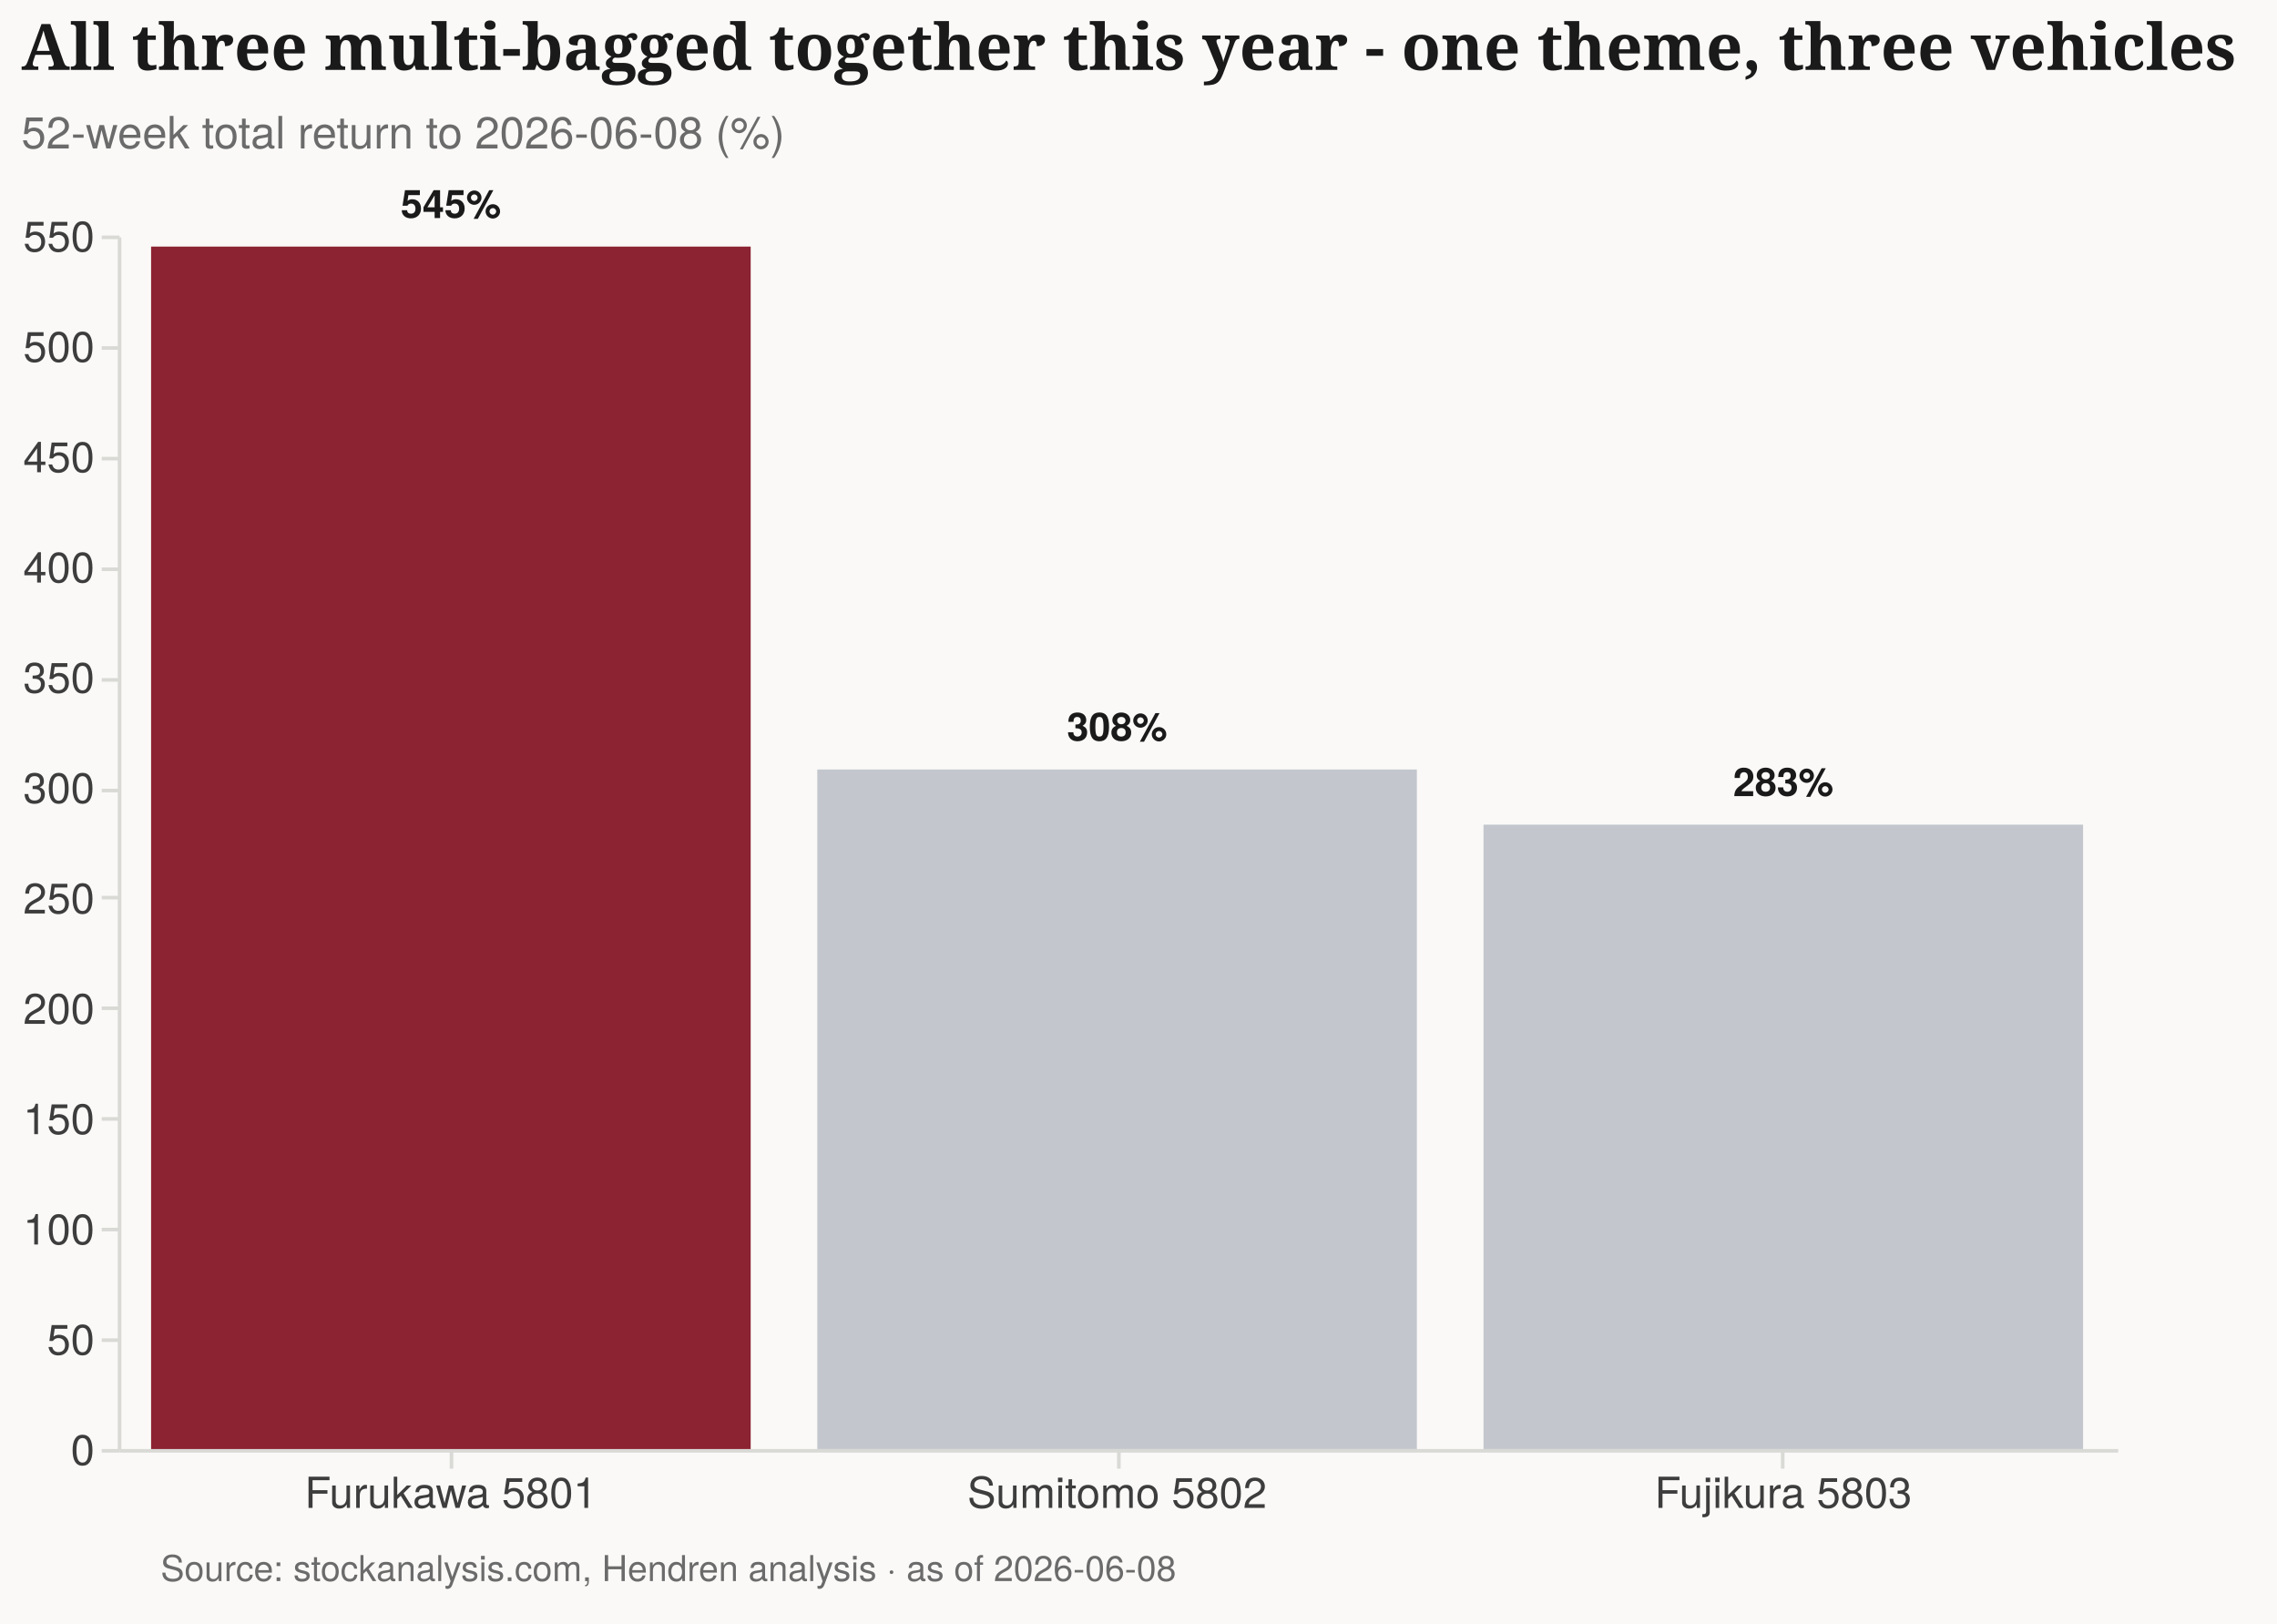
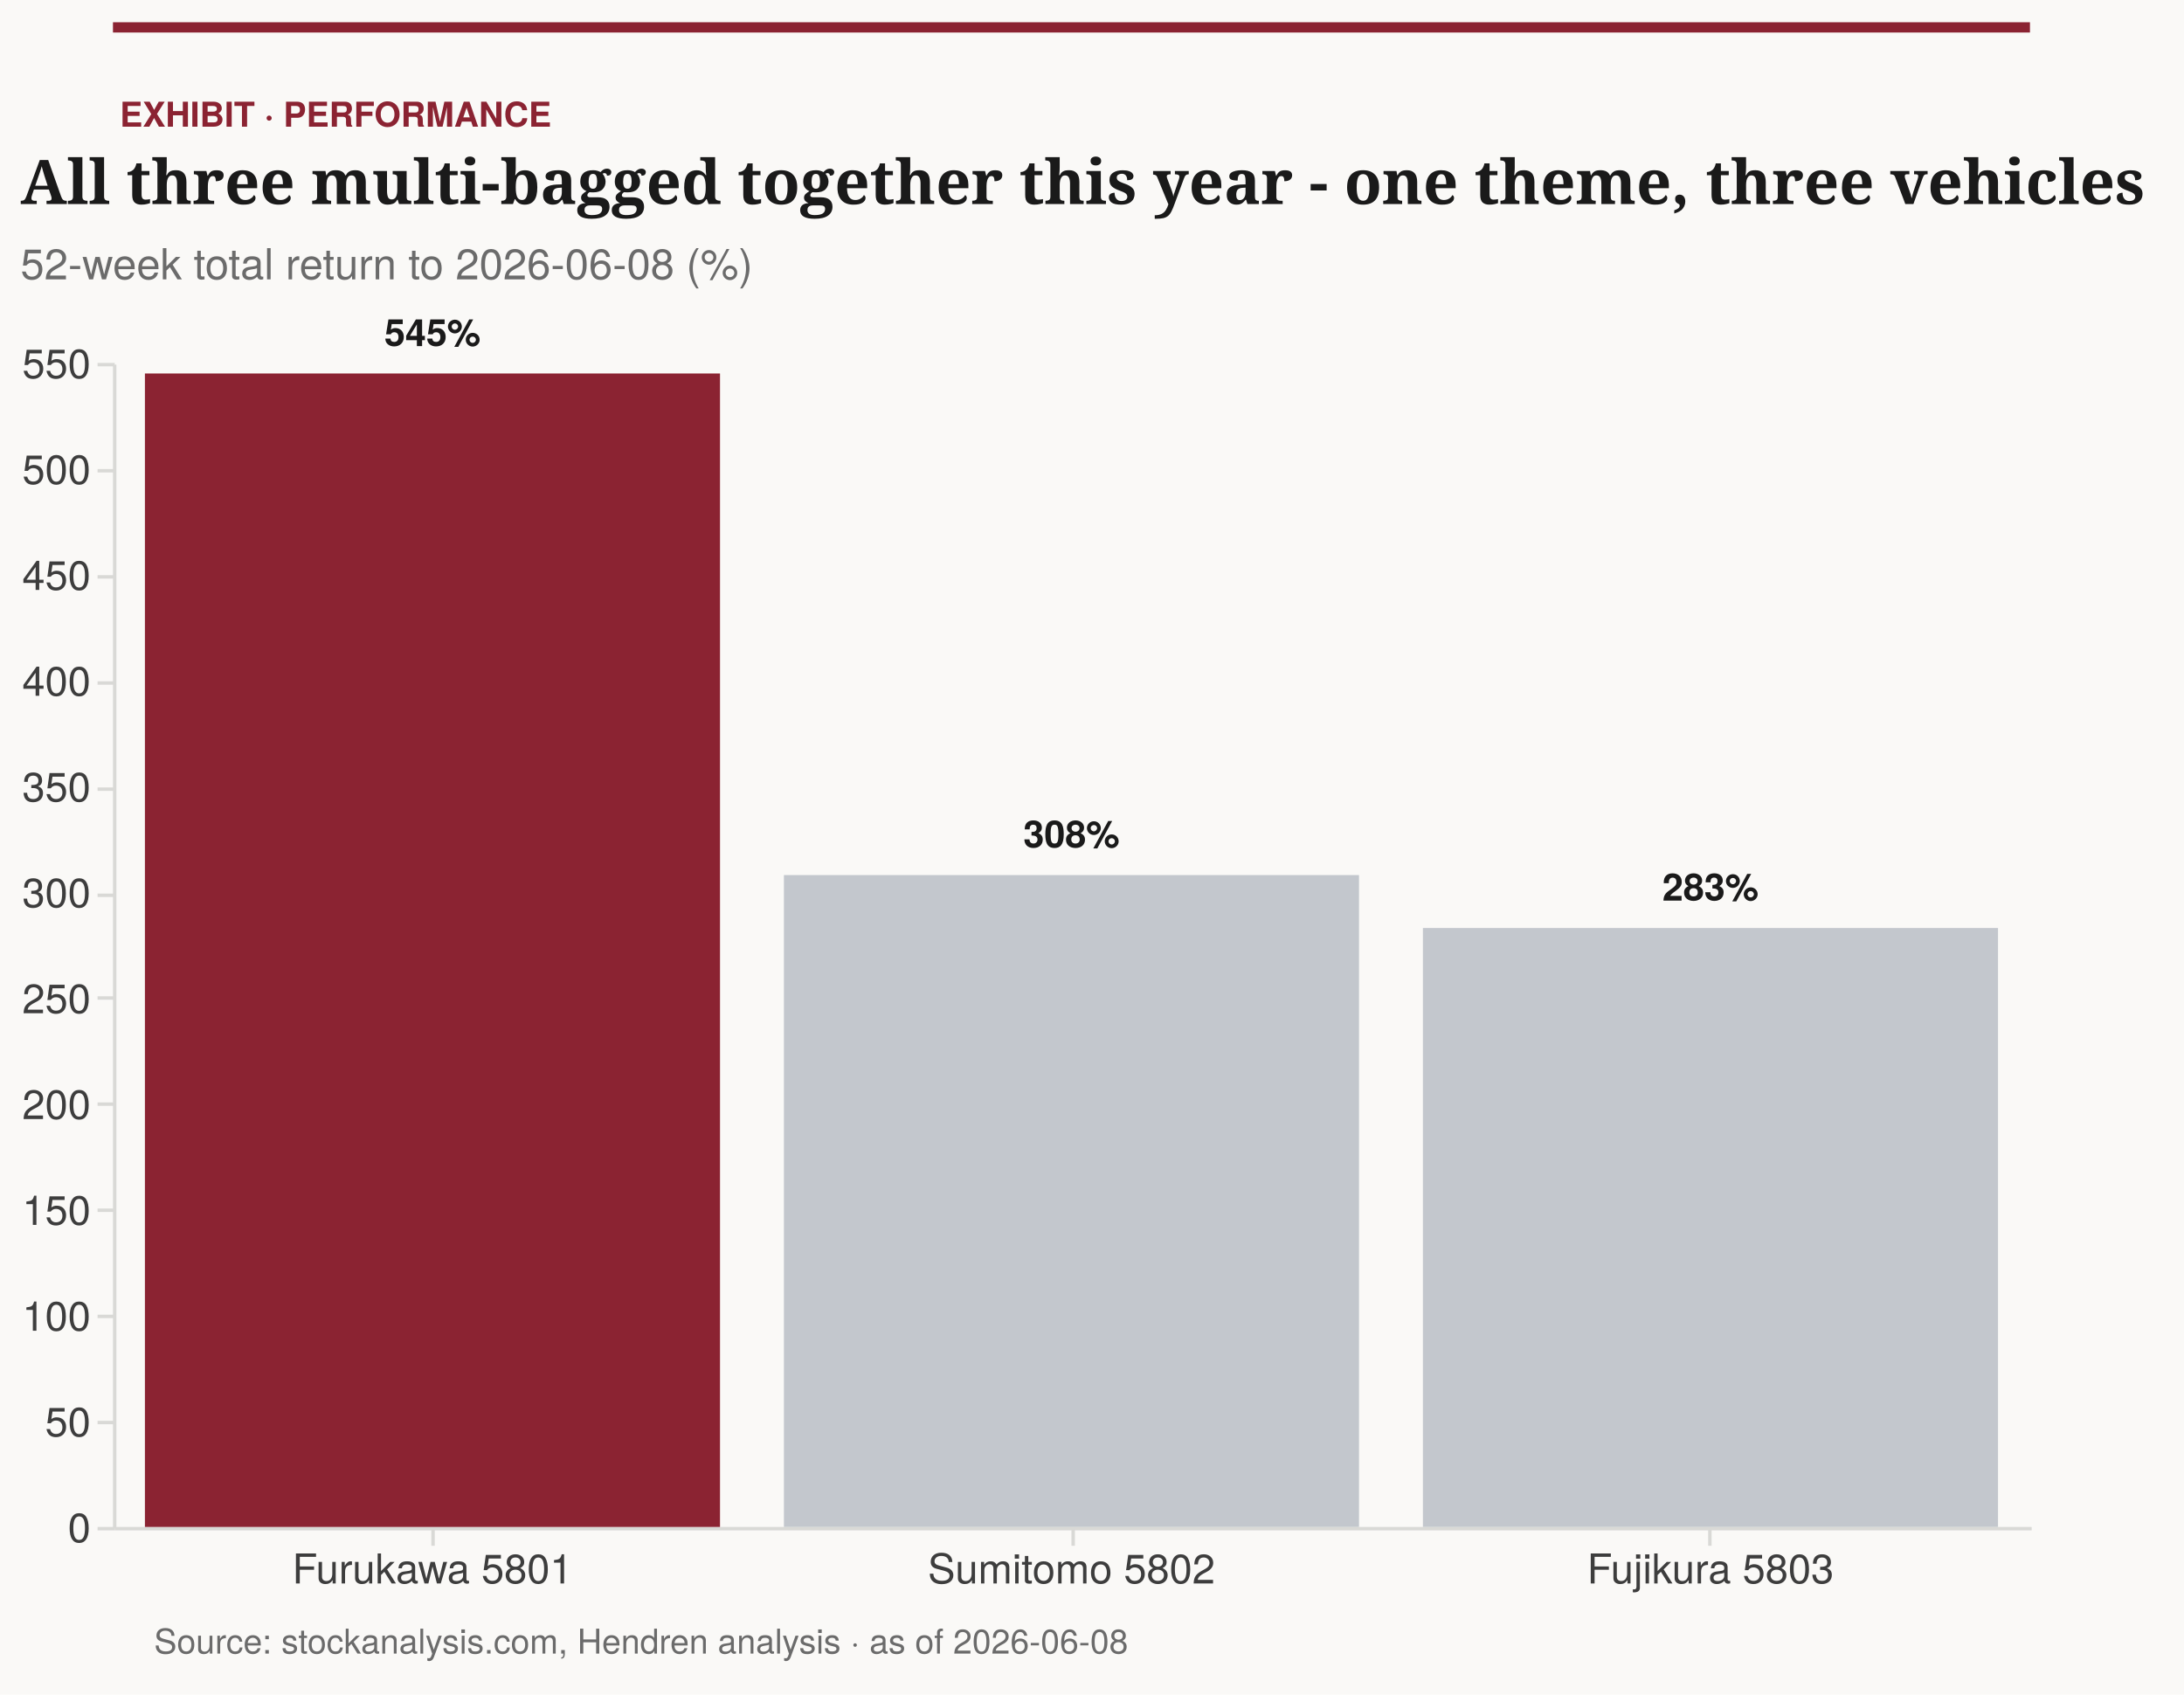
- <svg xmlns="http://www.w3.org/2000/svg" version="1.1" class="marks" width="638" height="455" viewBox="0 0 638 455">
-   <rect width="638" height="455" fill="#faf9f7" />
-   <g fill="none" stroke-miterlimit="10" transform="translate(33,66)">
+ <svg xmlns="http://www.w3.org/2000/svg" version="1.1" class="marks" width="638" height="495" viewBox="0 0 638 495">
+   <rect width="638" height="495" fill="#faf9f7" />
+   <g fill="none" stroke-miterlimit="10" transform="translate(33,7)">
    <g class="mark-group role-frame root" role="graphics-object" aria-roledescription="group mark container">
      <g transform="translate(0,0)">
        <path class="background" aria-hidden="true" d="M0,0h0v0h0Z" />
        <g>
          <g class="mark-group role-scope concat_0_group" role="graphics-object" aria-roledescription="group mark container">
            <g transform="translate(0,0)">
+               <path class="background" aria-hidden="true" d="M0,0h560v22h-560Z" />
+               <g>
+                 <g class="mark-rule role-mark concat_0_layer_0_marks" role="graphics-symbol" aria-roledescription="rule mark container">
+                   <line transform="translate(560,1)" x2="-560" y2="0" stroke="#8B2332" stroke-width="3" />
+                 </g>
+                 <g class="mark-text role-mark concat_0_layer_1_marks" role="graphics-object" aria-roledescription="text mark container">
+                   <text text-anchor="start" transform="translate(2,30)" font-family="Helvetica Neue" font-size="10px" font-weight="bold" fill="#8B2332">EXHIBIT · PERFORMANCE</text>
+                 </g>
+               </g>
+               <path class="foreground" aria-hidden="true" d="" display="none" />
+             </g>
+           </g>
+           <g class="mark-group role-scope concat_1_group" role="graphics-object" aria-roledescription="group mark container">
+             <g transform="translate(0,99)">
              <path class="background" aria-hidden="true" d="M0,0h560v340h-560Z" />
              <g>
                <g class="mark-group role-axis" role="graphics-symbol" aria-roledescription="axis" aria-label="X-axis for a discrete scale with 3 values: Furukawa 5801, Sumitomo 5802, Fujikura 5803">
                  <g transform="translate(0.5,340.5)">
                    <path class="background" aria-hidden="true" d="M0,0h0v0h0Z" pointer-events="none" />
                    <g>
                      <g class="mark-rule role-axis-tick" pointer-events="none">
                        <line transform="translate(93,0)" x2="0" y2="5" stroke="#D9D9D6" stroke-width="1" opacity="1" />
                        <line transform="translate(280,0)" x2="0" y2="5" stroke="#D9D9D6" stroke-width="1" opacity="1" />
                        <line transform="translate(466,0)" x2="0" y2="5" stroke="#D9D9D6" stroke-width="1" opacity="1" />
                      </g>
                      <g class="mark-text role-axis-label" pointer-events="none">
                        <text text-anchor="middle" transform="translate(92.83333,16)" font-family="Helvetica Neue" font-size="12px" fill="#3D3D3D" opacity="1">Furukawa 5801</text>
                        <text text-anchor="middle" transform="translate(279.5,16)" font-family="Helvetica Neue" font-size="12px" fill="#3D3D3D" opacity="1">Sumitomo 5802</text>
                        <text text-anchor="middle" transform="translate(466.1667,16)" font-family="Helvetica Neue" font-size="12px" fill="#3D3D3D" opacity="1">Fujikura 5803</text>
                      </g>
                      <g class="mark-rule role-axis-domain" pointer-events="none">
                        <line transform="translate(0,0)" x2="560" y2="0" stroke="#D9D9D6" stroke-width="1" opacity="1" />
                      </g>
                    </g>
                    <path class="foreground" aria-hidden="true" d="" pointer-events="none" display="none" />
                  </g>
                </g>
                <g class="mark-group role-axis" role="graphics-symbol" aria-roledescription="axis" aria-label="Y-axis for a linear scale with values from 0 to 550">
                  <g transform="translate(0.5,0.5)">
                    <path class="background" aria-hidden="true" d="M0,0h0v0h0Z" pointer-events="none" />
                    <g>
                      <g class="mark-rule role-axis-tick" pointer-events="none">
                        <line transform="translate(0,340)" x2="-5" y2="0" stroke="#D9D9D6" stroke-width="1" opacity="1" />
                        <line transform="translate(0,309)" x2="-5" y2="0" stroke="#D9D9D6" stroke-width="1" opacity="1" />
                        <line transform="translate(0,278)" x2="-5" y2="0" stroke="#D9D9D6" stroke-width="1" opacity="1" />
                        <line transform="translate(0,247)" x2="-5" y2="0" stroke="#D9D9D6" stroke-width="1" opacity="1" />
                        <line transform="translate(0,216)" x2="-5" y2="0" stroke="#D9D9D6" stroke-width="1" opacity="1" />
                        <line transform="translate(0,185)" x2="-5" y2="0" stroke="#D9D9D6" stroke-width="1" opacity="1" />
                        <line transform="translate(0,155)" x2="-5" y2="0" stroke="#D9D9D6" stroke-width="1" opacity="1" />
                        <line transform="translate(0,124)" x2="-5" y2="0" stroke="#D9D9D6" stroke-width="1" opacity="1" />
                        <line transform="translate(0,93)" x2="-5" y2="0" stroke="#D9D9D6" stroke-width="1" opacity="1" />
                        <line transform="translate(0,62)" x2="-5" y2="0" stroke="#D9D9D6" stroke-width="1" opacity="1" />
                        <line transform="translate(0,31)" x2="-5" y2="0" stroke="#D9D9D6" stroke-width="1" opacity="1" />
                        <line transform="translate(0,0)" x2="-5" y2="0" stroke="#D9D9D6" stroke-width="1" opacity="1" />
                      </g>
                      <g class="mark-text role-axis-label" pointer-events="none">
                        <text text-anchor="end" transform="translate(-7,344)" font-family="Helvetica Neue" font-size="12px" fill="#3D3D3D" opacity="1">0</text>
                        <text text-anchor="end" transform="translate(-7,313.0909)" font-family="Helvetica Neue" font-size="12px" fill="#3D3D3D" opacity="1">50</text>
                        <text text-anchor="end" transform="translate(-7,282.1818)" font-family="Helvetica Neue" font-size="12px" fill="#3D3D3D" opacity="1">100</text>
                        <text text-anchor="end" transform="translate(-7,251.2727)" font-family="Helvetica Neue" font-size="12px" fill="#3D3D3D" opacity="1">150</text>
                        <text text-anchor="end" transform="translate(-7,220.3636)" font-family="Helvetica Neue" font-size="12px" fill="#3D3D3D" opacity="1">200</text>
                        <text text-anchor="end" transform="translate(-7,189.4545)" font-family="Helvetica Neue" font-size="12px" fill="#3D3D3D" opacity="1">250</text>
                        <text text-anchor="end" transform="translate(-7,158.5455)" font-family="Helvetica Neue" font-size="12px" fill="#3D3D3D" opacity="1">300</text>
                        <text text-anchor="end" transform="translate(-7,127.6364)" font-family="Helvetica Neue" font-size="12px" fill="#3D3D3D" opacity="1">350</text>
                        <text text-anchor="end" transform="translate(-7,96.72727)" font-family="Helvetica Neue" font-size="12px" fill="#3D3D3D" opacity="1">400</text>
                        <text text-anchor="end" transform="translate(-7,65.81818)" font-family="Helvetica Neue" font-size="12px" fill="#3D3D3D" opacity="1">450</text>
                        <text text-anchor="end" transform="translate(-7,34.90909)" font-family="Helvetica Neue" font-size="12px" fill="#3D3D3D" opacity="1">500</text>
                        <text text-anchor="end" transform="translate(-7,4)" font-family="Helvetica Neue" font-size="12px" fill="#3D3D3D" opacity="1">550</text>
                      </g>
                      <g class="mark-rule role-axis-domain" pointer-events="none">
                        <line transform="translate(0,340)" x2="0" y2="-340" stroke="#D9D9D6" stroke-width="1" opacity="1" />
                      </g>
                    </g>
                    <path class="foreground" aria-hidden="true" d="" pointer-events="none" display="none" />
                  </g>
                </g>
-                 <g class="mark-rect role-mark concat_0_layer_0_marks" role="graphics-object" aria-roledescription="rect mark container">
+                 <g class="mark-rect role-mark concat_1_layer_0_marks" role="graphics-object" aria-roledescription="rect mark container">
                  <path aria-label="category: Furukawa 5801; value: 545" role="graphics-symbol" aria-roledescription="bar" d="M9.333,3.091h168v336.909h-168Z" fill="#8B2332" />
                  <path aria-label="category: Sumitomo 5802; value: 308" role="graphics-symbol" aria-roledescription="bar" d="M196,149.6h168v190.4h-168Z" fill="#C3C7CD" />
                  <path aria-label="category: Fujikura 5803; value: 283" role="graphics-symbol" aria-roledescription="bar" d="M382.667,165.055h168v174.945h-168Z" fill="#C3C7CD" />
                </g>
-                 <g class="mark-text role-mark concat_0_layer_1_marks" role="graphics-object" aria-roledescription="text mark container">
+                 <g class="mark-text role-mark concat_1_layer_1_marks" role="graphics-object" aria-roledescription="text mark container">
                  <text aria-label="category: Furukawa 5801; value: 545; lbl: 545%" role="graphics-symbol" aria-roledescription="text mark" text-anchor="middle" transform="translate(93.33333,-4.909091)" font-family="Helvetica Neue" font-size="11px" font-weight="bold" fill="#1A1A1A">545%</text>
                  <text aria-label="category: Sumitomo 5802; value: 308; lbl: 308%" role="graphics-symbol" aria-roledescription="text mark" text-anchor="middle" transform="translate(280,141.6)" font-family="Helvetica Neue" font-size="11px" font-weight="bold" fill="#1A1A1A">308%</text>
                  <text aria-label="category: Fujikura 5803; value: 283; lbl: 283%" role="graphics-symbol" aria-roledescription="text mark" text-anchor="middle" transform="translate(466.6667,157.0545)" font-family="Helvetica Neue" font-size="11px" font-weight="bold" fill="#1A1A1A">283%</text>
                </g>
                <g class="mark-group role-title">
                  <g transform="translate(-27.016,-56.40909)">
                    <path class="background" aria-hidden="true" d="M0,0h0v0h0Z" pointer-events="none" />
                    <g>
                      <g class="mark-text role-title-text" role="graphics-symbol" aria-roledescription="title" aria-label="Title text 'All three multi-bagged together this year - one theme, three vehicles'" pointer-events="none">
                        <text text-anchor="start" transform="translate(0,10)" font-family="Georgia" font-size="18px" font-weight="bold" fill="#1A1A1A" opacity="1">All three multi-bagged together this year - one theme, three vehicles</text>
                      </g>
                      <g class="mark-text role-title-subtitle" role="graphics-symbol" aria-roledescription="subtitle" aria-label="Subtitle text '52-week total return to 2026-06-08 (%)'" pointer-events="none">
                        <text text-anchor="start" transform="translate(0,32)" font-family="Helvetica Neue" font-size="12.5px" fill="#6B6B6B" opacity="1">52-week total return to 2026-06-08 (%)</text>
                      </g>
                    </g>
                    <path class="foreground" aria-hidden="true" d="" pointer-events="none" display="none" />
                  </g>
                </g>
              </g>
              <path class="foreground" aria-hidden="true" d="" display="none" />
            </g>
          </g>
-           <g class="mark-group role-scope concat_1_group" role="graphics-object" aria-roledescription="group mark container">
-             <g transform="translate(0,364)">
+           <g class="mark-group role-scope concat_2_group" role="graphics-object" aria-roledescription="group mark container">
+             <g transform="translate(0,463)">
              <path class="background" aria-hidden="true" d="M0,0h20v20h-20Z" />
              <g>
-                 <g class="mark-text role-mark concat_1_marks" role="graphics-object" aria-roledescription="text mark container">
+                 <g class="mark-text role-mark concat_2_marks" role="graphics-object" aria-roledescription="text mark container">
                  <text text-anchor="start" transform="translate(12,13)" font-family="Helvetica Neue" font-size="10px" fill="#6B6B6B">Source: stockanalysis.com, Hendren analysis · as of 2026-06-08</text>
                </g>
              </g>
              <path class="foreground" aria-hidden="true" d="" display="none" />
            </g>
          </g>
        </g>
        <path class="foreground" aria-hidden="true" d="" display="none" />
      </g>
    </g>
  </g>
</svg>
